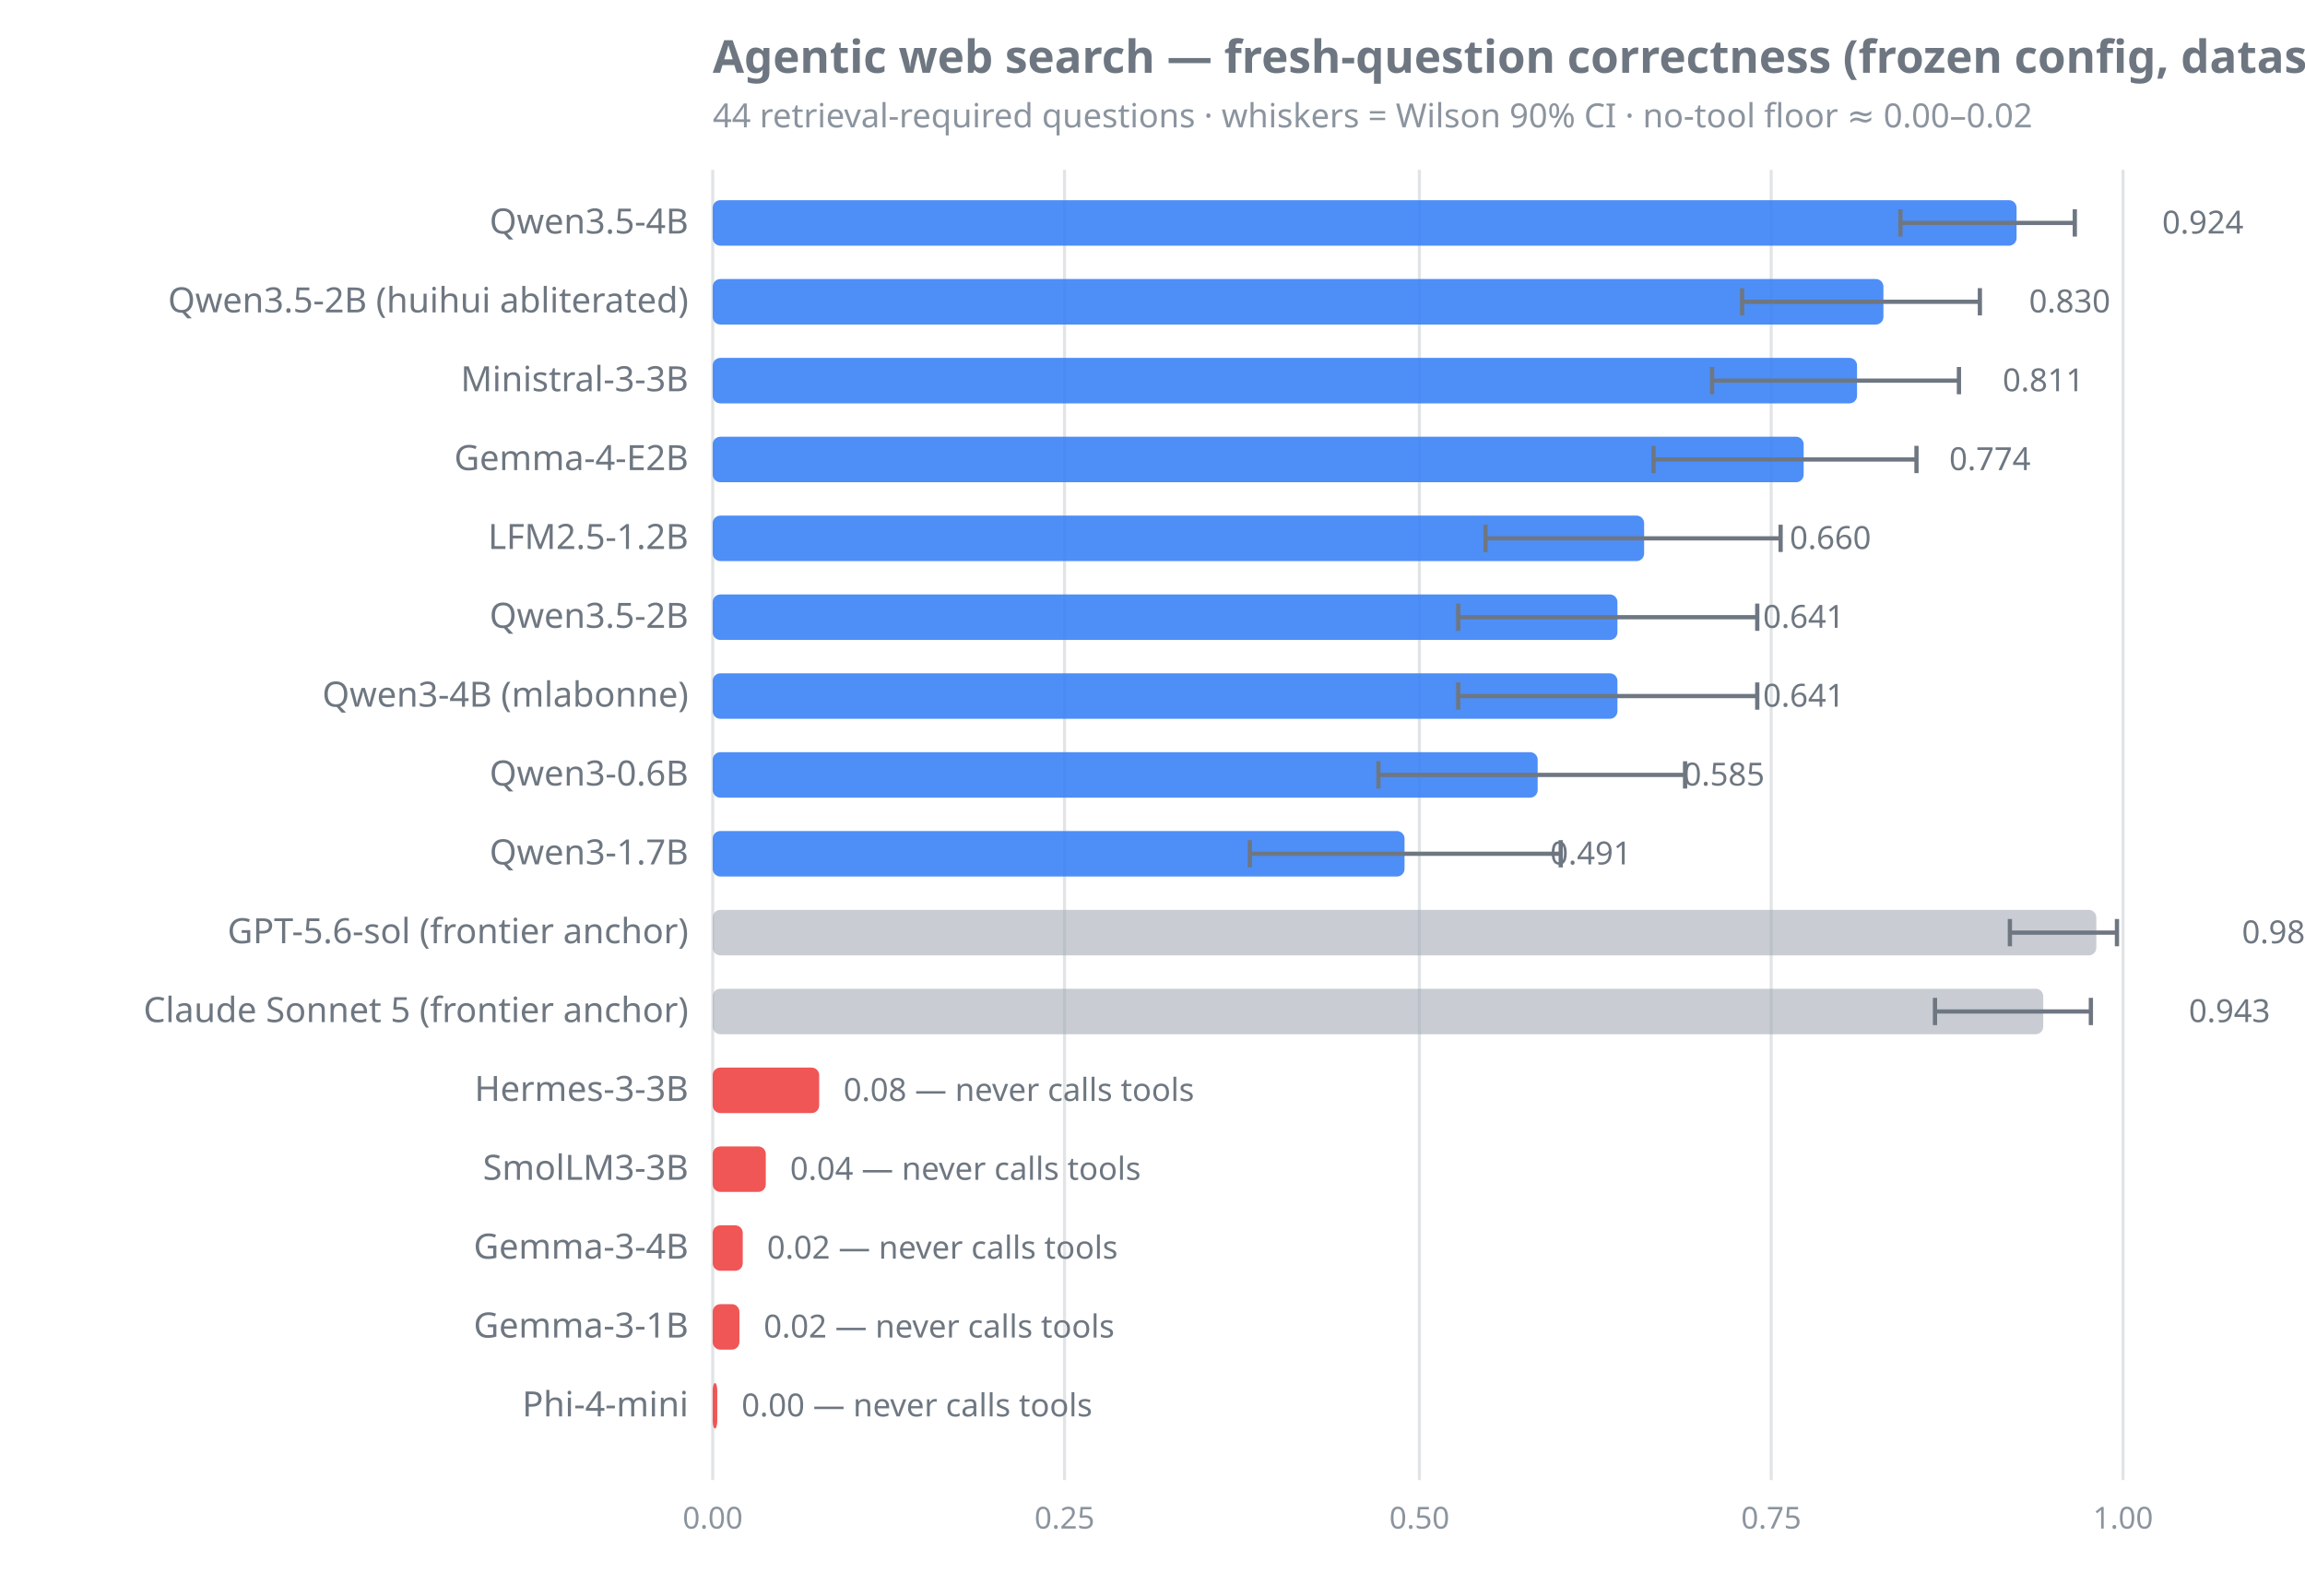
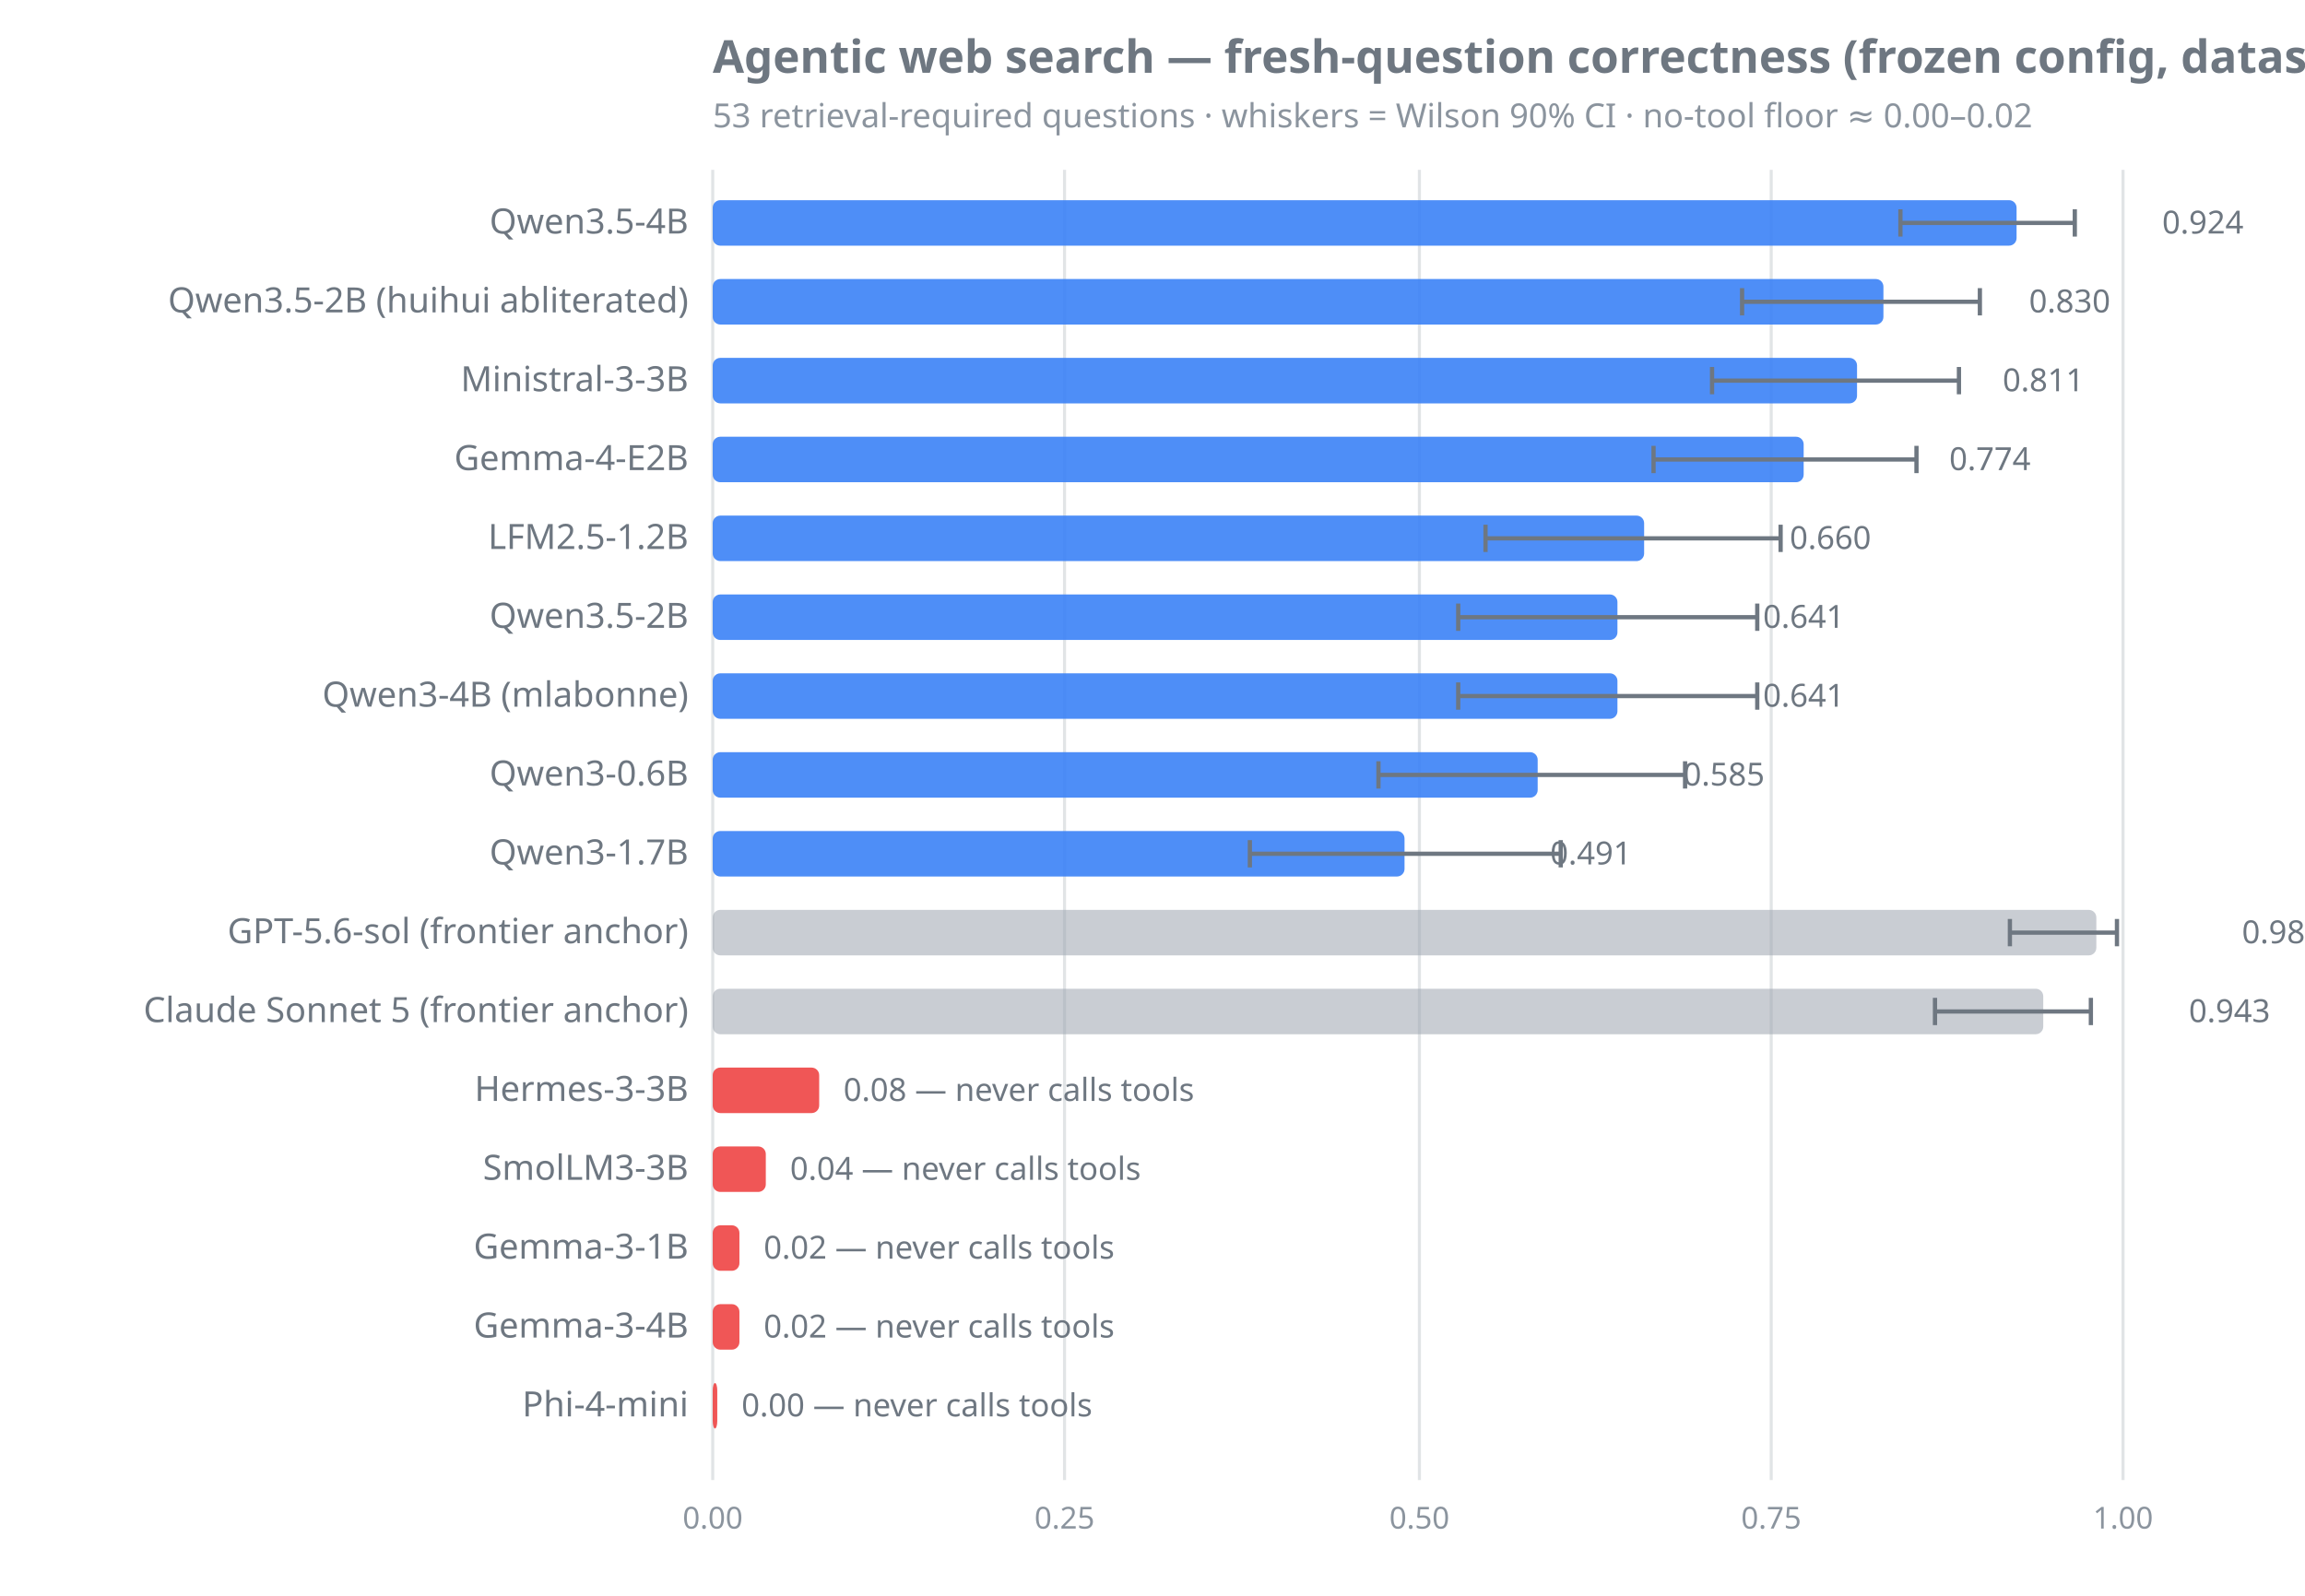
<svg xmlns="http://www.w3.org/2000/svg" width="760" height="526" font-family="ui-sans-serif,system-ui,sans-serif">
-   <text x="235" y="24" font-size="15" font-weight="600" fill="#6e7781">Agentic web search — fresh-question correctness (frozen config, dataset v1)</text>
-   <text x="235" y="42" font-size="11" fill="#8b949e">44 retrieval-required questions · whiskers = Wilson 90% CI · no-tool floor ≈ 0.00–0.02</text>
+   <text x="235" y="24" font-size="15" font-weight="600" fill="#6e7781">Agentic web search — fresh-question correctness (frozen config, dataset v2)</text>
+   <text x="235" y="42" font-size="11" fill="#8b949e">53 retrieval-required questions · whiskers = Wilson 90% CI · no-tool floor ≈ 0.00–0.02</text>
  <line x1="235" y1="56" x2="235" y2="488" stroke="#8b949e" stroke-opacity="0.25" stroke-width="1" />
  <text x="235" y="504" font-size="10" fill="#8b949e" text-anchor="middle">0.00</text>
  <line x1="351" y1="56" x2="351" y2="488" stroke="#8b949e" stroke-opacity="0.25" stroke-width="1" />
  <text x="351" y="504" font-size="10" fill="#8b949e" text-anchor="middle">0.25</text>
  <line x1="468" y1="56" x2="468" y2="488" stroke="#8b949e" stroke-opacity="0.25" stroke-width="1" />
  <text x="468" y="504" font-size="10" fill="#8b949e" text-anchor="middle">0.50</text>
  <line x1="584" y1="56" x2="584" y2="488" stroke="#8b949e" stroke-opacity="0.25" stroke-width="1" />
  <text x="584" y="504" font-size="10" fill="#8b949e" text-anchor="middle">0.75</text>
  <line x1="700" y1="56" x2="700" y2="488" stroke="#8b949e" stroke-opacity="0.25" stroke-width="1" />
  <text x="700" y="504" font-size="10" fill="#8b949e" text-anchor="middle">1.00</text>
  <text x="227" y="77" font-size="11.5" fill="#6e7781" text-anchor="end">Qwen3.5-4B</text>
  <rect x="235" y="66" width="429.9" height="15" rx="2.5" fill="#3b82f6" fill-opacity="0.9" />
  <line x1="626.6" y1="73.5" x2="684.1" y2="73.5" stroke="#6e7781" stroke-width="1.4" />
  <line x1="626.6" y1="69" x2="626.6" y2="78" stroke="#6e7781" stroke-width="1.4" />
  <line x1="684.1" y1="69" x2="684.1" y2="78" stroke="#6e7781" stroke-width="1.4" />
  <text x="712.9" y="77" font-size="10.5" fill="#6e7781">0.924</text>
  <text x="227" y="103" font-size="11.5" fill="#6e7781" text-anchor="end">Qwen3.5-2B (huihui abliterated)</text>
  <rect x="235" y="92" width="386.0" height="15" rx="2.5" fill="#3b82f6" fill-opacity="0.9" />
  <line x1="574.4" y1="99.5" x2="652.8" y2="99.5" stroke="#6e7781" stroke-width="1.4" />
  <line x1="574.4" y1="95" x2="574.4" y2="104" stroke="#6e7781" stroke-width="1.4" />
  <line x1="652.8" y1="95" x2="652.8" y2="104" stroke="#6e7781" stroke-width="1.4" />
  <text x="669.0" y="103" font-size="10.5" fill="#6e7781">0.830</text>
  <text x="227" y="129" font-size="11.5" fill="#6e7781" text-anchor="end">Ministral-3-3B</text>
  <rect x="235" y="118" width="377.3" height="15" rx="2.5" fill="#3b82f6" fill-opacity="0.9" />
  <line x1="564.5" y1="125.5" x2="645.9" y2="125.5" stroke="#6e7781" stroke-width="1.4" />
  <line x1="564.5" y1="121" x2="564.5" y2="130" stroke="#6e7781" stroke-width="1.4" />
  <line x1="645.9" y1="121" x2="645.9" y2="130" stroke="#6e7781" stroke-width="1.4" />
  <text x="660.3" y="129" font-size="10.5" fill="#6e7781">0.811</text>
  <text x="227" y="155" font-size="11.5" fill="#6e7781" text-anchor="end">Gemma-4-E2B</text>
  <rect x="235" y="144" width="359.7" height="15" rx="2.5" fill="#3b82f6" fill-opacity="0.9" />
  <line x1="545.2" y1="151.5" x2="631.9" y2="151.5" stroke="#6e7781" stroke-width="1.4" />
  <line x1="545.2" y1="147" x2="545.2" y2="156" stroke="#6e7781" stroke-width="1.4" />
  <line x1="631.9" y1="147" x2="631.9" y2="156" stroke="#6e7781" stroke-width="1.4" />
  <text x="642.7" y="155" font-size="10.5" fill="#6e7781">0.774</text>
  <text x="227" y="181" font-size="11.5" fill="#6e7781" text-anchor="end">LFM2.5-1.2B</text>
  <rect x="235" y="170" width="307.1" height="15" rx="2.5" fill="#3b82f6" fill-opacity="0.9" />
  <line x1="489.8" y1="177.5" x2="587.1" y2="177.5" stroke="#6e7781" stroke-width="1.4" />
  <line x1="489.8" y1="173" x2="489.8" y2="182" stroke="#6e7781" stroke-width="1.4" />
  <line x1="587.1" y1="173" x2="587.1" y2="182" stroke="#6e7781" stroke-width="1.4" />
  <text x="590.1" y="181" font-size="10.5" fill="#6e7781">0.660</text>
  <text x="227" y="207" font-size="11.5" fill="#6e7781" text-anchor="end">Qwen3.5-2B</text>
  <rect x="235" y="196" width="298.3" height="15" rx="2.5" fill="#3b82f6" fill-opacity="0.9" />
  <line x1="480.8" y1="203.5" x2="579.4" y2="203.5" stroke="#6e7781" stroke-width="1.4" />
  <line x1="480.8" y1="199" x2="480.8" y2="208" stroke="#6e7781" stroke-width="1.4" />
  <line x1="579.4" y1="199" x2="579.4" y2="208" stroke="#6e7781" stroke-width="1.4" />
  <text x="581.3" y="207" font-size="10.5" fill="#6e7781">0.641</text>
  <text x="227" y="233" font-size="11.5" fill="#6e7781" text-anchor="end">Qwen3-4B (mlabonne)</text>
  <rect x="235" y="222" width="298.3" height="15" rx="2.5" fill="#3b82f6" fill-opacity="0.9" />
  <line x1="480.8" y1="229.5" x2="579.4" y2="229.5" stroke="#6e7781" stroke-width="1.4" />
  <line x1="480.8" y1="225" x2="480.8" y2="234" stroke="#6e7781" stroke-width="1.4" />
  <line x1="579.4" y1="225" x2="579.4" y2="234" stroke="#6e7781" stroke-width="1.4" />
  <text x="581.3" y="233" font-size="10.5" fill="#6e7781">0.641</text>
  <text x="227" y="259" font-size="11.5" fill="#6e7781" text-anchor="end">Qwen3-0.6B</text>
  <rect x="235" y="248" width="272.0" height="15" rx="2.5" fill="#3b82f6" fill-opacity="0.9" />
  <line x1="454.5" y1="255.5" x2="555.6" y2="255.5" stroke="#6e7781" stroke-width="1.4" />
  <line x1="454.5" y1="251" x2="454.5" y2="260" stroke="#6e7781" stroke-width="1.4" />
  <line x1="555.6" y1="251" x2="555.6" y2="260" stroke="#6e7781" stroke-width="1.4" />
  <text x="555.0" y="259" font-size="10.5" fill="#6e7781">0.585</text>
  <text x="227" y="285" font-size="11.5" fill="#6e7781" text-anchor="end">Qwen3-1.7B</text>
  <rect x="235" y="274" width="228.1" height="15" rx="2.5" fill="#3b82f6" fill-opacity="0.9" />
  <line x1="412.1" y1="281.5" x2="514.6" y2="281.5" stroke="#6e7781" stroke-width="1.4" />
  <line x1="412.1" y1="277" x2="412.1" y2="286" stroke="#6e7781" stroke-width="1.4" />
  <line x1="514.6" y1="277" x2="514.6" y2="286" stroke="#6e7781" stroke-width="1.4" />
  <text x="511.1" y="285" font-size="10.5" fill="#6e7781">0.491</text>
  <text x="227" y="311" font-size="11.5" fill="#6e7781" text-anchor="end">GPT-5.6-sol (frontier anchor)</text>
  <rect x="235" y="300" width="456.2" height="15" rx="2.5" fill="#9ca3af" fill-opacity="0.55" />
  <line x1="662.7" y1="307.5" x2="698.0" y2="307.5" stroke="#6e7781" stroke-width="1.4" />
  <line x1="662.7" y1="303" x2="662.7" y2="312" stroke="#6e7781" stroke-width="1.4" />
  <line x1="698.0" y1="303" x2="698.0" y2="312" stroke="#6e7781" stroke-width="1.4" />
  <text x="739.2" y="311" font-size="10.5" fill="#6e7781">0.981</text>
  <text x="227" y="337" font-size="11.5" fill="#6e7781" text-anchor="end">Claude Sonnet 5 (frontier anchor)</text>
  <rect x="235" y="326" width="438.7" height="15" rx="2.5" fill="#9ca3af" fill-opacity="0.55" />
  <line x1="638.0" y1="333.5" x2="689.4" y2="333.5" stroke="#6e7781" stroke-width="1.4" />
  <line x1="638.0" y1="329" x2="638.0" y2="338" stroke="#6e7781" stroke-width="1.4" />
  <line x1="689.4" y1="329" x2="689.4" y2="338" stroke="#6e7781" stroke-width="1.4" />
  <text x="721.7" y="337" font-size="10.5" fill="#6e7781">0.943</text>
  <text x="227" y="363" font-size="11.5" fill="#6e7781" text-anchor="end">Hermes-3-3B</text>
  <rect x="235" y="352" width="35.1" height="15" rx="2.5" fill="#ef4444" fill-opacity="0.9" />
  <text x="278.1" y="363" font-size="10.5" fill="#6e7781">0.08 — never calls tools</text>
  <text x="227" y="389" font-size="11.5" fill="#6e7781" text-anchor="end">SmolLM3-3B</text>
  <rect x="235" y="378" width="17.5" height="15" rx="2.5" fill="#ef4444" fill-opacity="0.9" />
  <text x="260.5" y="389" font-size="10.5" fill="#6e7781">0.04 — never calls tools</text>
-   <text x="227" y="415" font-size="11.5" fill="#6e7781" text-anchor="end">Gemma-3-4B</text>
-   <rect x="235" y="404" width="9.9" height="15" rx="2.5" fill="#ef4444" fill-opacity="0.9" />
-   <text x="252.9" y="415" font-size="10.5" fill="#6e7781">0.02 — never calls tools</text>
-   <text x="227" y="441" font-size="11.5" fill="#6e7781" text-anchor="end">Gemma-3-1B</text>
+   <text x="227" y="415" font-size="11.5" fill="#6e7781" text-anchor="end">Gemma-3-1B</text>
+   <rect x="235" y="404" width="8.8" height="15" rx="2.5" fill="#ef4444" fill-opacity="0.9" />
+   <text x="251.8" y="415" font-size="10.5" fill="#6e7781">0.02 — never calls tools</text>
+   <text x="227" y="441" font-size="11.5" fill="#6e7781" text-anchor="end">Gemma-3-4B</text>
  <rect x="235" y="430" width="8.8" height="15" rx="2.5" fill="#ef4444" fill-opacity="0.9" />
  <text x="251.8" y="441" font-size="10.5" fill="#6e7781">0.02 — never calls tools</text>
  <text x="227" y="467" font-size="11.5" fill="#6e7781" text-anchor="end">Phi-4-mini</text>
  <rect x="235" y="456" width="1.5" height="15" rx="2.5" fill="#ef4444" fill-opacity="0.9" />
  <text x="244.5" y="467" font-size="10.5" fill="#6e7781">0.00 — never calls tools</text>
</svg>
